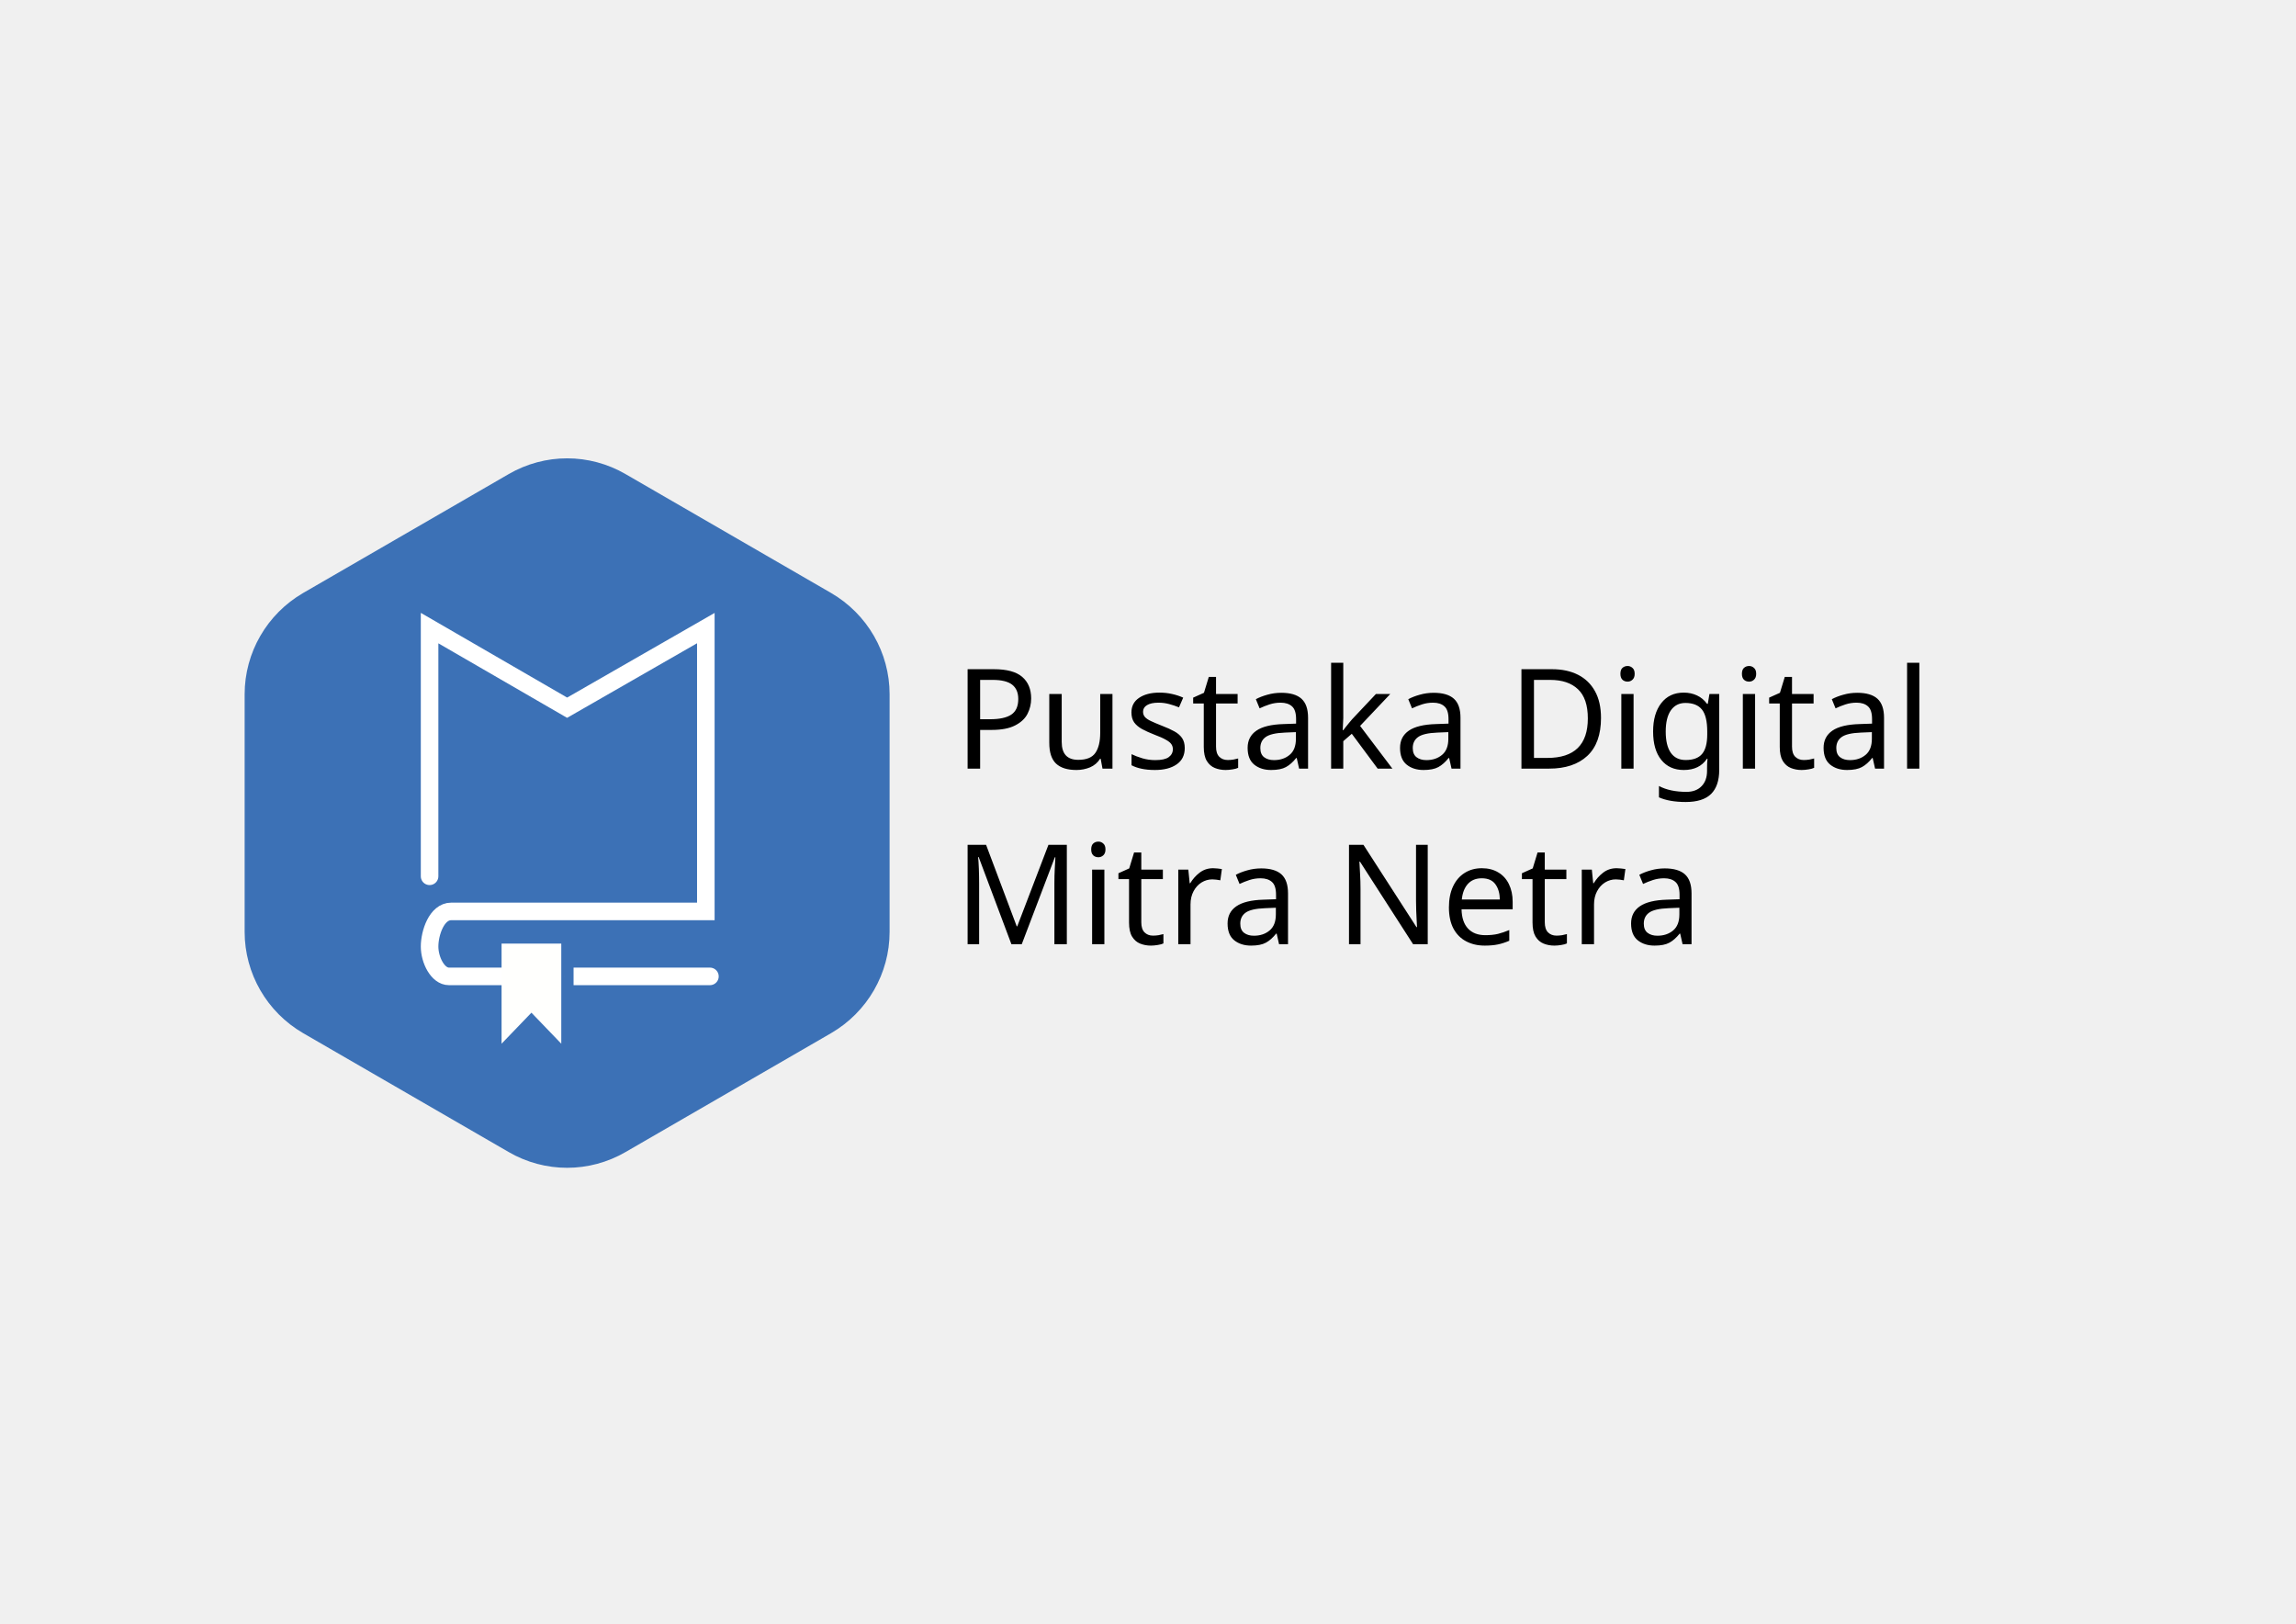
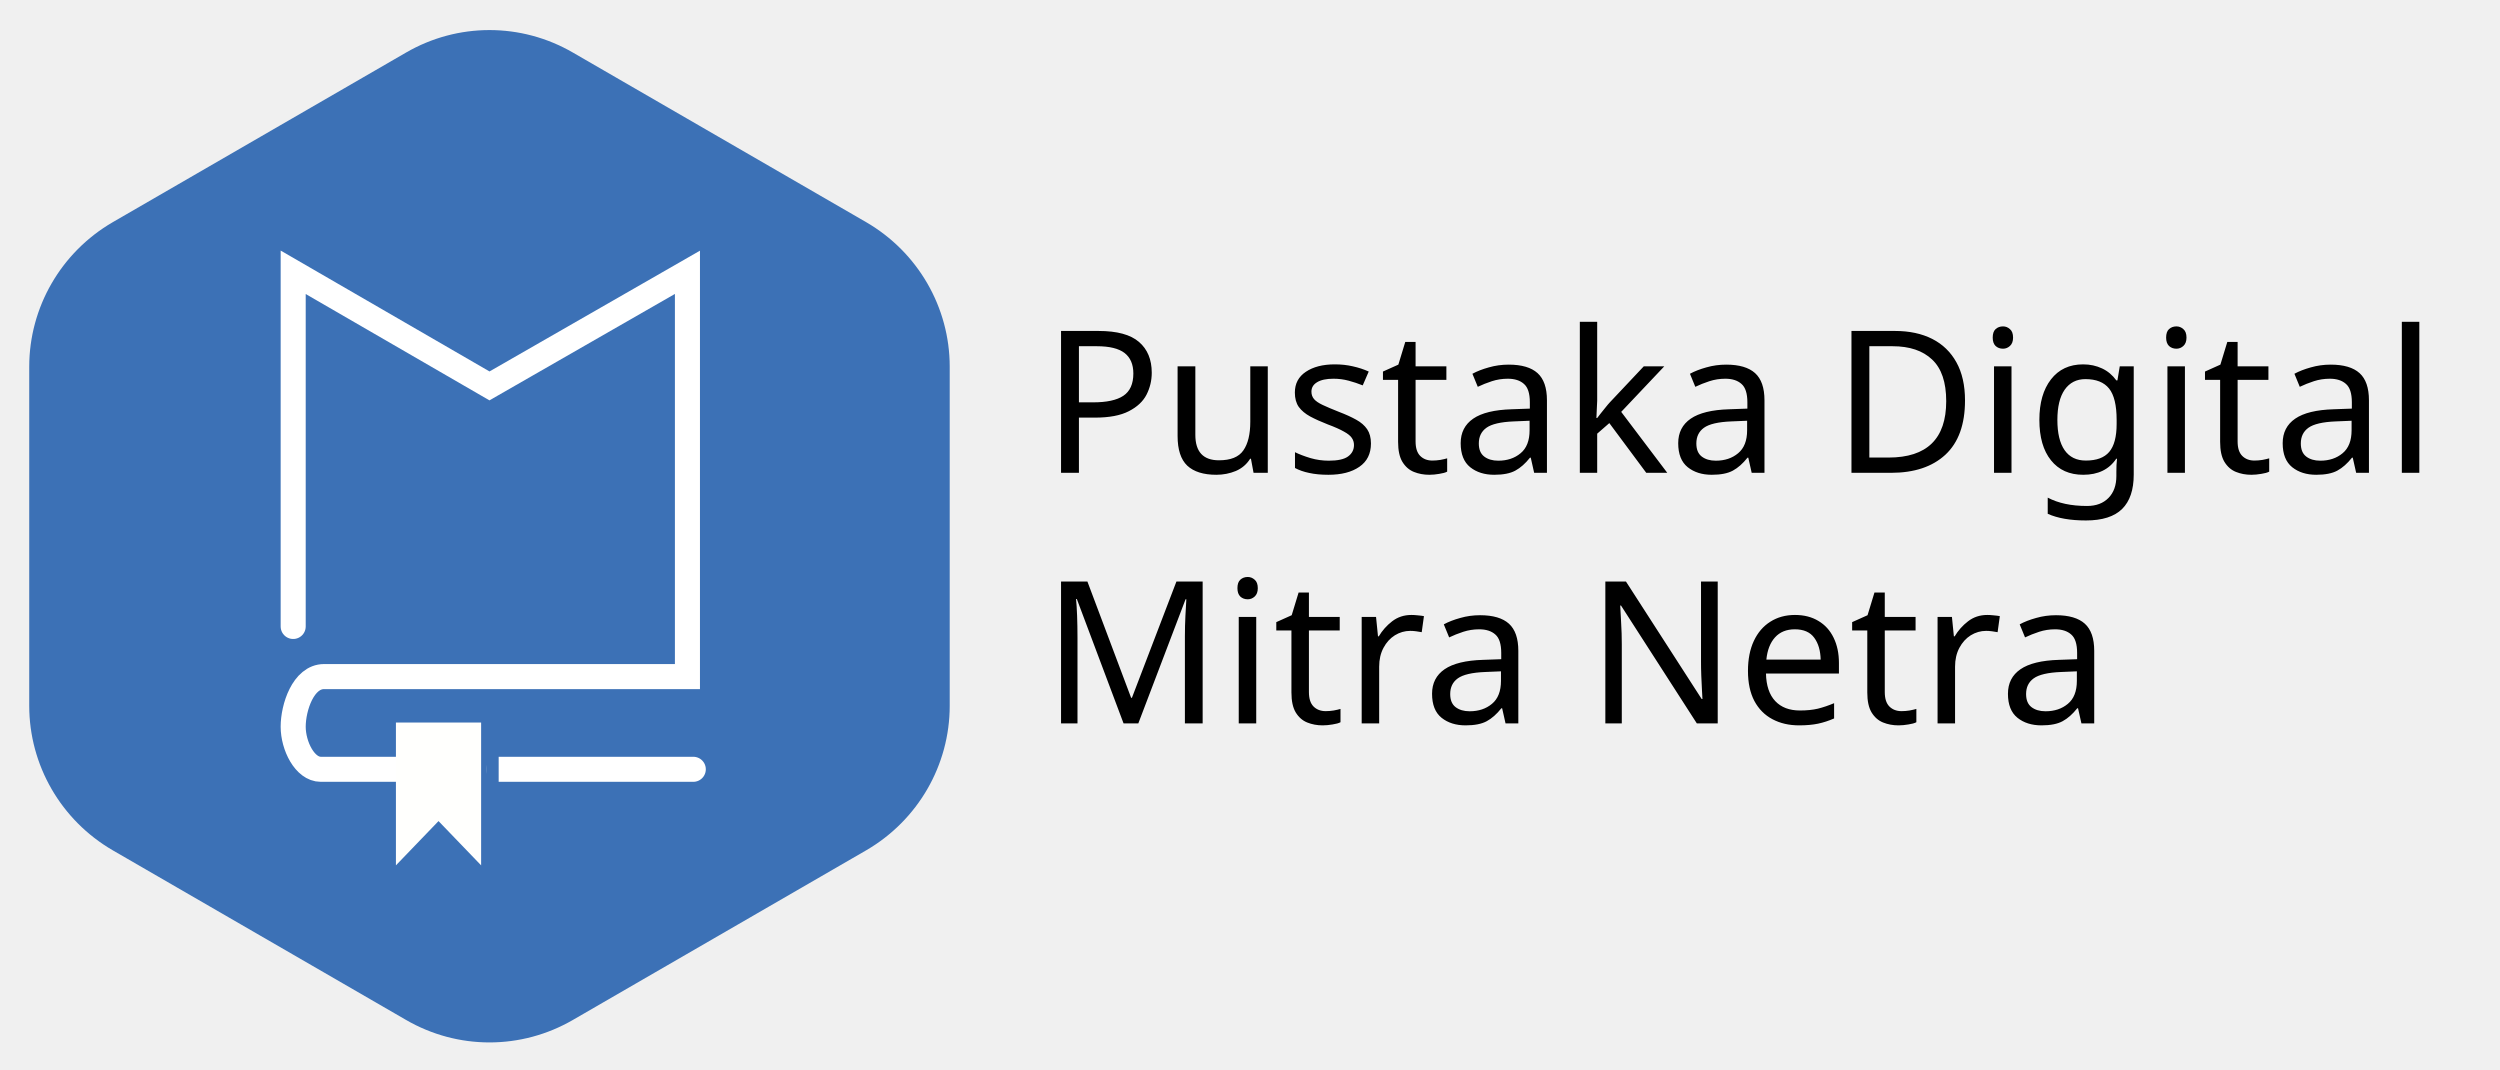
- <svg xmlns="http://www.w3.org/2000/svg" version="1.1" id="Layer_1" x="0px" y="0px" viewBox="0 0 392.3 277.4" style="enable-background:new 0 0 392.3 277.4;" xml:space="preserve">
+ <svg xmlns="http://www.w3.org/2000/svg" version="1.1" id="Layer_1" x="0px" y="0px" viewBox="-70.7 323.3 299.3 128" style="enable-background:new -70.7 323.3 299.3 128;" xml:space="preserve">
  <style type="text/css">
	.st0{fill:#3C71B6;}
	.st1{fill:none;stroke:#FFFFFF;stroke-width:3;stroke-linecap:round;stroke-miterlimit:10;}
	.st2{fill:#FFFFFD;}
	.st3{font-family:'Arvo';}
	.st4{font-size:23.782px;}
</style>
  <g id="XMLID_3_">
    <g id="XMLID_9_">
-       <path id="XMLID_1_" class="st0" d="M142,176.5l-35.1,20.3c-6.2,3.6-13.8,3.6-20,0l-35.1-20.3c-6.2-3.6-10-10.2-10-17.3v-40.6    c0-7.1,3.8-13.7,10-17.3L86.9,81c6.2-3.6,13.8-3.6,20,0l35.1,20.3c6.2,3.6,10,10.2,10,17.3v40.6C152,166.3,148.2,172.9,142,176.5z    " />
-       <path id="XMLID_5_" class="st1" d="M73.4,149.7v-42.4l23.5,13.6l23.7-13.6v48.4c0,0-41,0-43.5,0c-2.5,0-3.7,3.7-3.7,6    c0,2.3,1.4,5.1,3.3,5.1s15,0,15,0" />
-       <polygon id="XMLID_6_" class="st2" points="95.9,178.3 90.8,173 85.7,178.3 85.7,161.2 95.9,161.2   " />
-       <line id="XMLID_8_" class="st1" x1="98" y1="166.8" x2="121.3" y2="166.8" />
-       <rect id="XMLID_7_" x="96.5" y="163.5" class="st0" width="1.5" height="5.2" />
+       <path id="XMLID_1_" class="st0" d="M33,425.1l-35.1,20.3c-6.2,3.6-13.8,3.6-20,0l-35.1-20.3c-6.2-3.6-10-10.2-10-17.3v-40.6    c0-7.1,3.8-13.7,10-17.3l35.1-20.3c6.2-3.6,13.8-3.6,20,0L33,349.9c6.2,3.6,10,10.2,10,17.3v40.6C43,414.9,39.2,421.5,33,425.1z" />
+       <path id="XMLID_5_" class="st1" d="M-35.6,398.3v-42.4l23.5,13.6l23.7-13.6v48.4c0,0-41,0-43.5,0s-3.7,3.7-3.7,6    c0,2.3,1.4,5.1,3.3,5.1c1.9,0,15,0,15,0" />
+       <polygon id="XMLID_6_" class="st2" points="-13.1,426.9 -18.2,421.6 -23.3,426.9 -23.3,409.8 -13.1,409.8   " />
+       <line id="XMLID_8_" class="st1" x1="-11" y1="415.4" x2="12.3" y2="415.4" />
+       <rect id="XMLID_7_" x="-12.5" y="412.1" class="st0" width="1.5" height="5.2" />
    </g>
-     <text id="XMLID_10_" transform="matrix(1 0 0 1 163.0158 131.3065)">
-       <tspan x="0" y="0" class="st3 st4">Pustaka Digital</tspan>
-       <tspan x="0" y="30" class="st3 st4">Mitra Netra</tspan>
-     </text>
+     <text transform="matrix(1 0 0 1 54.0158 379.9065)" class="st3 st4">Pustaka Digital</text>
+     <text transform="matrix(1 0 0 1 54.0158 409.9065)" class="st3 st4">Mitra Netra</text>
  </g>
</svg>
